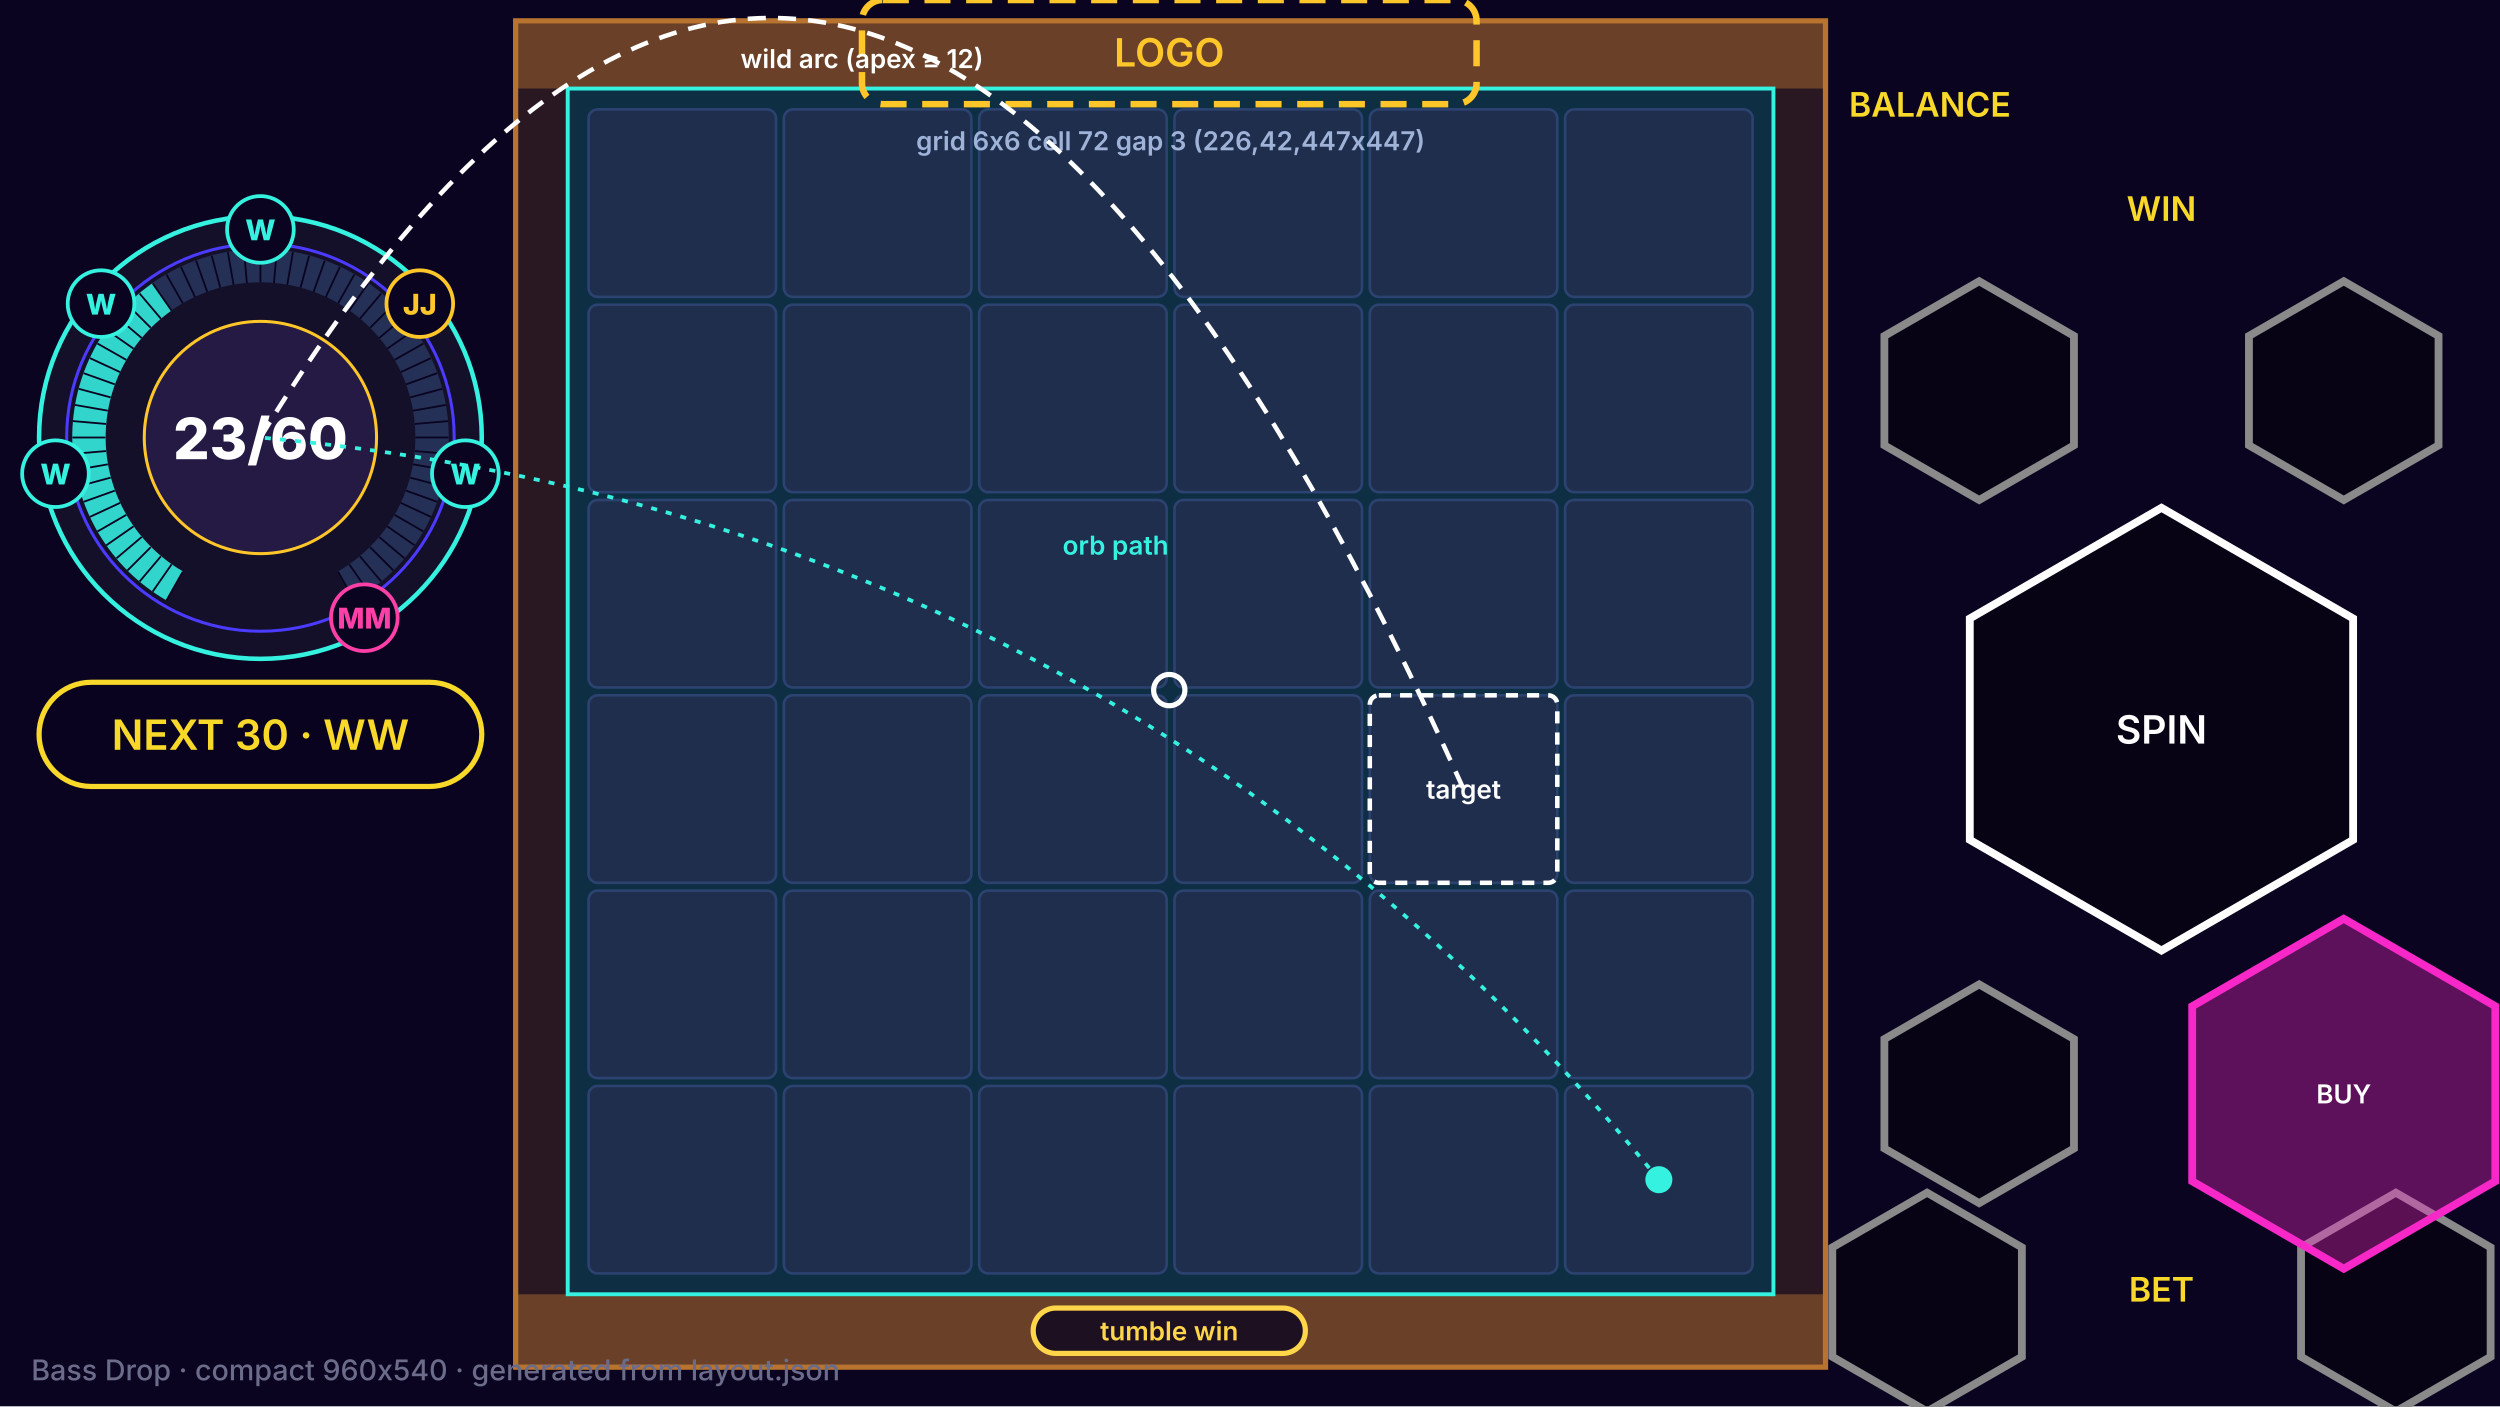
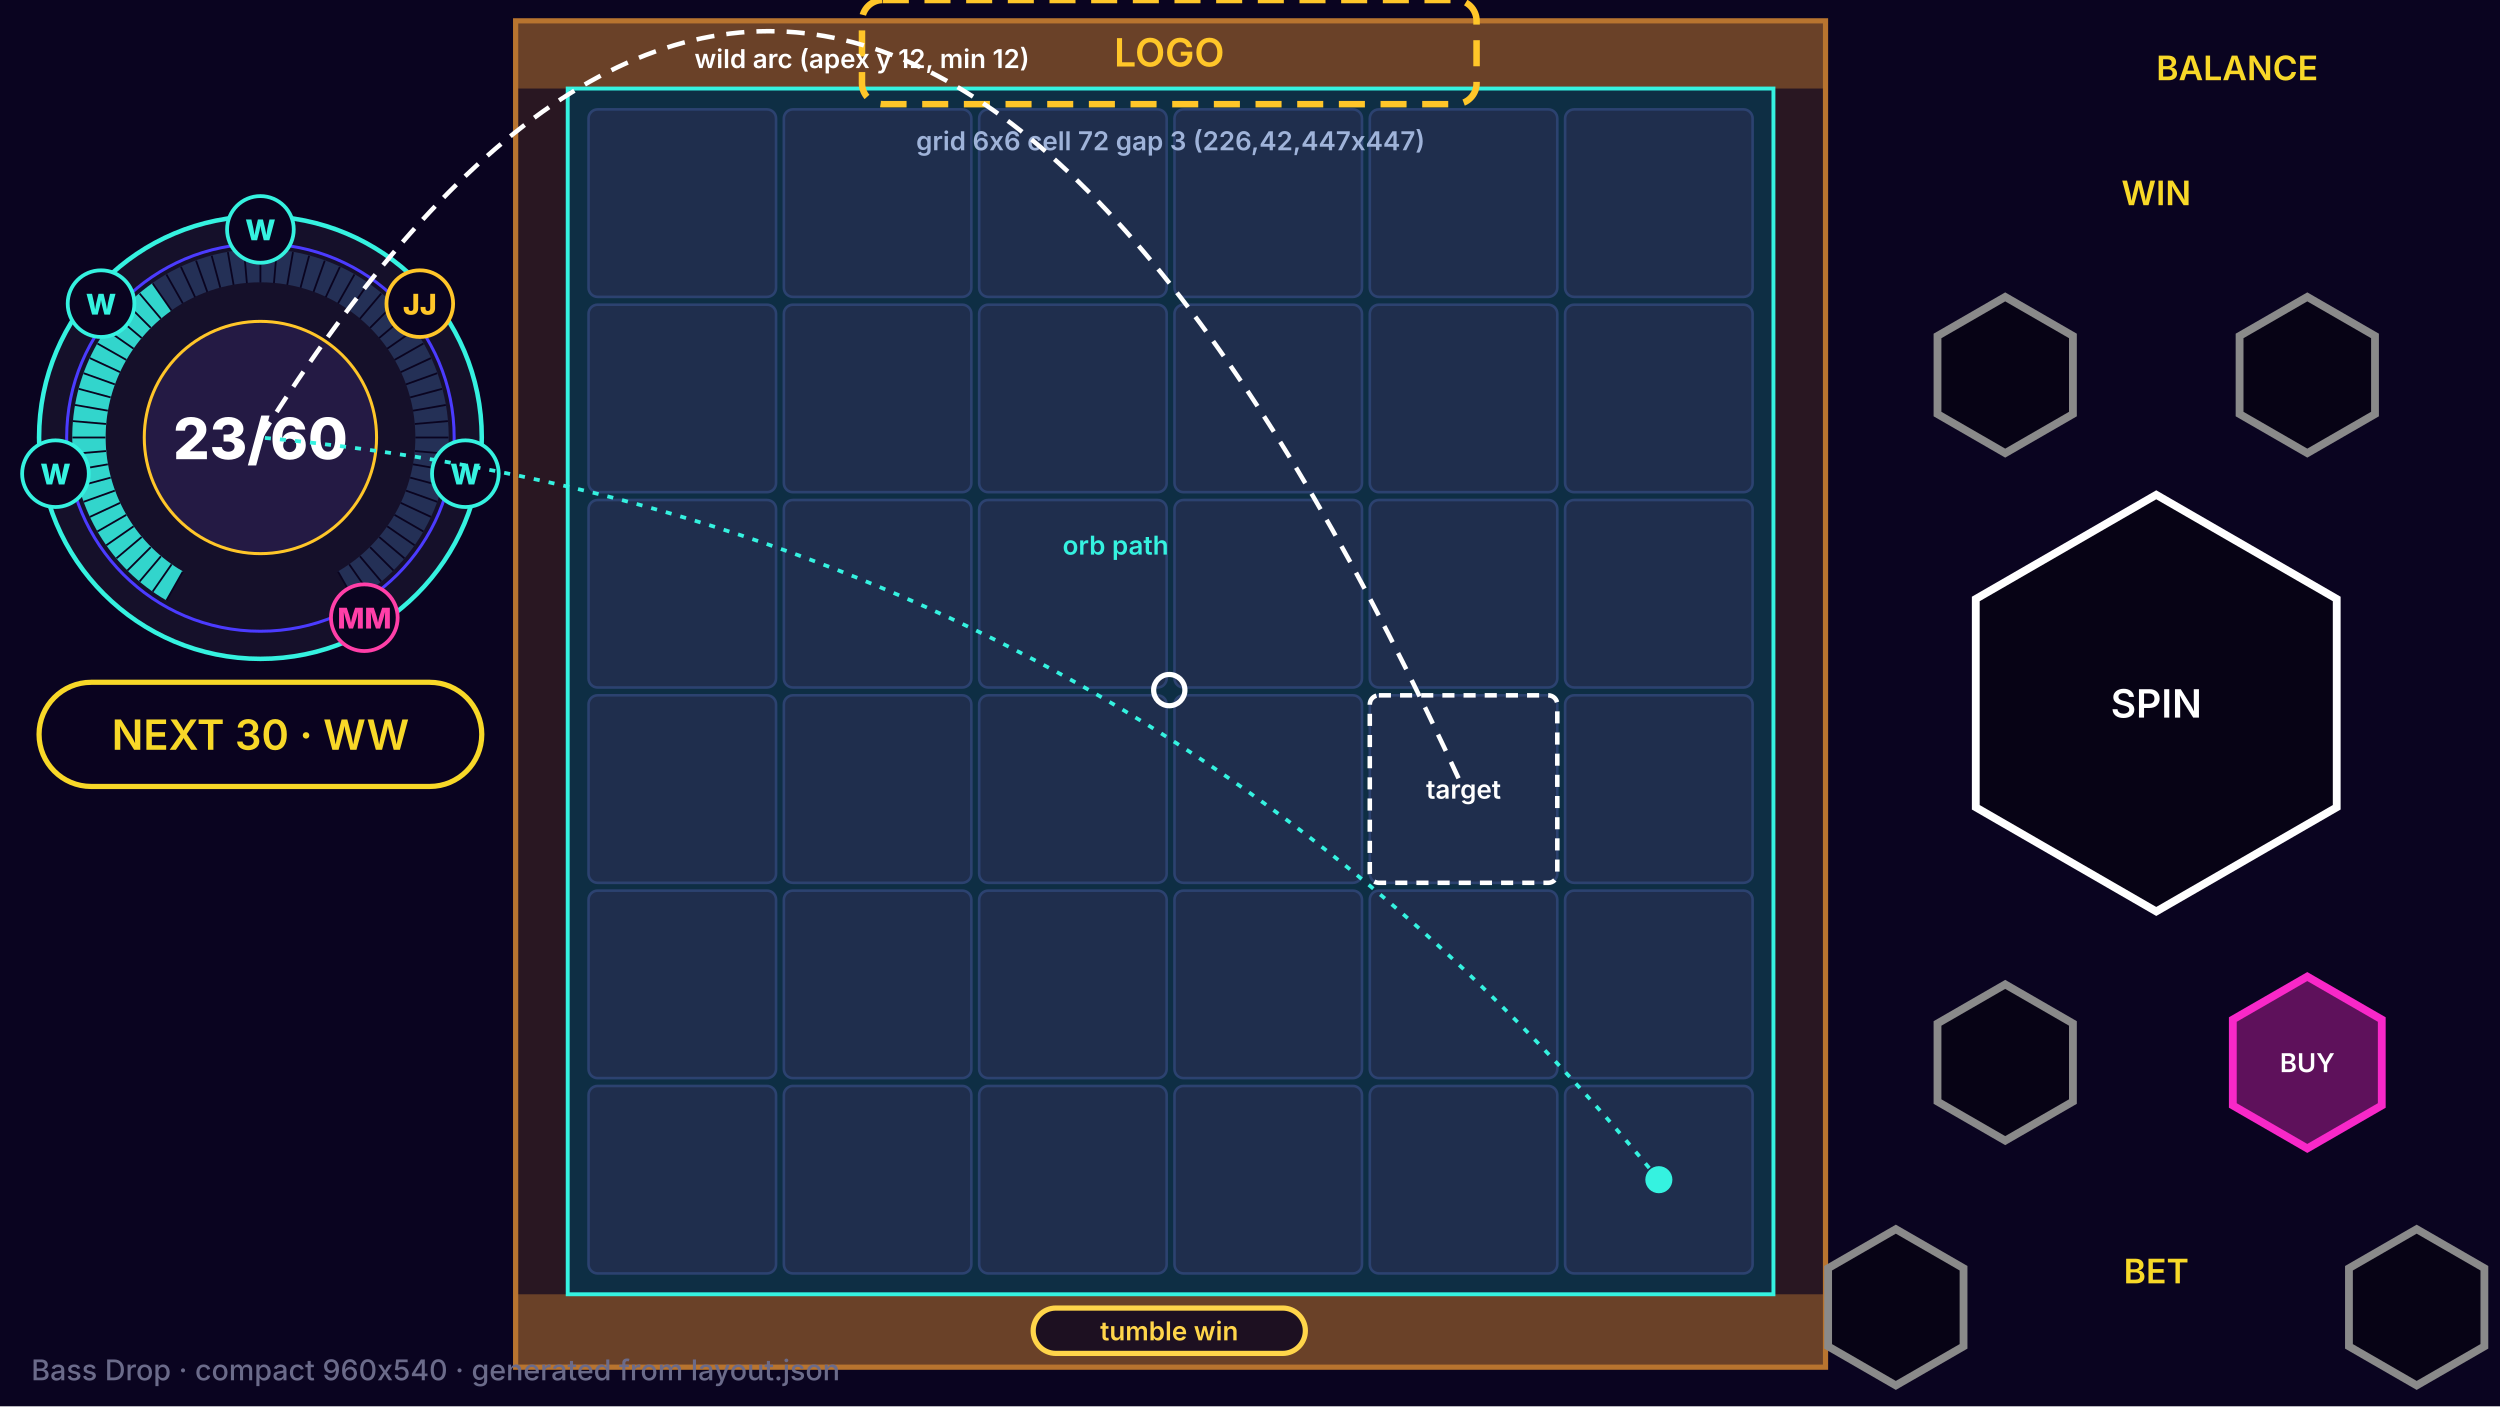
<svg xmlns="http://www.w3.org/2000/svg" viewBox="0 0 960 540" width="960" height="540">
  <rect width="960" height="540" fill="#0a0420" />
  <rect x="198" y="8" width="503" height="517" rx="0" fill="#b8742f" fill-opacity="0.18" stroke="#b8742f" stroke-width="2" />
  <rect x="198" y="8" width="503" height="26" rx="0" fill="#b8742f" fill-opacity="0.45" stroke="#b8742f" stroke-width="0" />
  <rect x="198" y="497" width="503" height="28" rx="0" fill="#b8742f" fill-opacity="0.45" stroke="#b8742f" stroke-width="0" />
  <rect x="218" y="34" width="463" height="463" rx="0" fill="#0c3149" fill-opacity="0.9" stroke="#35f2e0" stroke-width="1.5" />
  <rect x="226" y="42" width="72" height="72" rx="3.484" fill="#1f2e4d" fill-opacity="1" stroke="#2c4270" stroke-width="1" />
  <rect x="226" y="117" width="72" height="72" rx="3.484" fill="#1f2e4d" fill-opacity="1" stroke="#2c4270" stroke-width="1" />
  <rect x="226" y="192" width="72" height="72" rx="3.484" fill="#1f2e4d" fill-opacity="1" stroke="#2c4270" stroke-width="1" />
  <rect x="226" y="267" width="72" height="72" rx="3.484" fill="#1f2e4d" fill-opacity="1" stroke="#2c4270" stroke-width="1" />
  <rect x="226" y="342" width="72" height="72" rx="3.484" fill="#1f2e4d" fill-opacity="1" stroke="#2c4270" stroke-width="1" />
  <rect x="226" y="417" width="72" height="72" rx="3.484" fill="#1f2e4d" fill-opacity="1" stroke="#2c4270" stroke-width="1" />
  <rect x="301" y="42" width="72" height="72" rx="3.484" fill="#1f2e4d" fill-opacity="1" stroke="#2c4270" stroke-width="1" />
  <rect x="301" y="117" width="72" height="72" rx="3.484" fill="#1f2e4d" fill-opacity="1" stroke="#2c4270" stroke-width="1" />
  <rect x="301" y="192" width="72" height="72" rx="3.484" fill="#1f2e4d" fill-opacity="1" stroke="#2c4270" stroke-width="1" />
  <rect x="301" y="267" width="72" height="72" rx="3.484" fill="#1f2e4d" fill-opacity="1" stroke="#2c4270" stroke-width="1" />
  <rect x="301" y="342" width="72" height="72" rx="3.484" fill="#1f2e4d" fill-opacity="1" stroke="#2c4270" stroke-width="1" />
  <rect x="301" y="417" width="72" height="72" rx="3.484" fill="#1f2e4d" fill-opacity="1" stroke="#2c4270" stroke-width="1" />
  <rect x="376" y="42" width="72" height="72" rx="3.484" fill="#1f2e4d" fill-opacity="1" stroke="#2c4270" stroke-width="1" />
  <rect x="376" y="117" width="72" height="72" rx="3.484" fill="#1f2e4d" fill-opacity="1" stroke="#2c4270" stroke-width="1" />
  <rect x="376" y="192" width="72" height="72" rx="3.484" fill="#1f2e4d" fill-opacity="1" stroke="#2c4270" stroke-width="1" />
  <rect x="376" y="267" width="72" height="72" rx="3.484" fill="#1f2e4d" fill-opacity="1" stroke="#2c4270" stroke-width="1" />
  <rect x="376" y="342" width="72" height="72" rx="3.484" fill="#1f2e4d" fill-opacity="1" stroke="#2c4270" stroke-width="1" />
  <rect x="376" y="417" width="72" height="72" rx="3.484" fill="#1f2e4d" fill-opacity="1" stroke="#2c4270" stroke-width="1" />
  <rect x="451" y="42" width="72" height="72" rx="3.484" fill="#1f2e4d" fill-opacity="1" stroke="#2c4270" stroke-width="1" />
  <rect x="451" y="117" width="72" height="72" rx="3.484" fill="#1f2e4d" fill-opacity="1" stroke="#2c4270" stroke-width="1" />
  <rect x="451" y="192" width="72" height="72" rx="3.484" fill="#1f2e4d" fill-opacity="1" stroke="#2c4270" stroke-width="1" />
  <rect x="451" y="267" width="72" height="72" rx="3.484" fill="#1f2e4d" fill-opacity="1" stroke="#2c4270" stroke-width="1" />
  <rect x="451" y="342" width="72" height="72" rx="3.484" fill="#1f2e4d" fill-opacity="1" stroke="#2c4270" stroke-width="1" />
  <rect x="451" y="417" width="72" height="72" rx="3.484" fill="#1f2e4d" fill-opacity="1" stroke="#2c4270" stroke-width="1" />
  <rect x="526" y="42" width="72" height="72" rx="3.484" fill="#1f2e4d" fill-opacity="1" stroke="#2c4270" stroke-width="1" />
  <rect x="526" y="117" width="72" height="72" rx="3.484" fill="#1f2e4d" fill-opacity="1" stroke="#2c4270" stroke-width="1" />
  <rect x="526" y="192" width="72" height="72" rx="3.484" fill="#1f2e4d" fill-opacity="1" stroke="#2c4270" stroke-width="1" />
  <rect x="526" y="267" width="72" height="72" rx="3.484" fill="#1f2e4d" fill-opacity="1" stroke="#2c4270" stroke-width="1" />
  <rect x="526" y="342" width="72" height="72" rx="3.484" fill="#1f2e4d" fill-opacity="1" stroke="#2c4270" stroke-width="1" />
  <rect x="526" y="417" width="72" height="72" rx="3.484" fill="#1f2e4d" fill-opacity="1" stroke="#2c4270" stroke-width="1" />
  <rect x="601" y="42" width="72" height="72" rx="3.484" fill="#1f2e4d" fill-opacity="1" stroke="#2c4270" stroke-width="1" />
  <rect x="601" y="117" width="72" height="72" rx="3.484" fill="#1f2e4d" fill-opacity="1" stroke="#2c4270" stroke-width="1" />
  <rect x="601" y="192" width="72" height="72" rx="3.484" fill="#1f2e4d" fill-opacity="1" stroke="#2c4270" stroke-width="1" />
  <rect x="601" y="267" width="72" height="72" rx="3.484" fill="#1f2e4d" fill-opacity="1" stroke="#2c4270" stroke-width="1" />
  <rect x="601" y="342" width="72" height="72" rx="3.484" fill="#1f2e4d" fill-opacity="1" stroke="#2c4270" stroke-width="1" />
  <rect x="601" y="417" width="72" height="72" rx="3.484" fill="#1f2e4d" fill-opacity="1" stroke="#2c4270" stroke-width="1" />
  <text x="449.5" y="54" font-family="Inter,Arial,sans-serif" font-size="10" font-weight="600" fill="#9fb3d9" text-anchor="middle" dominant-baseline="middle">grid 6x6  cell 72 gap 3  (226,42,447x447)</text>
  <rect x="526" y="267" width="72" height="72" rx="3.484" fill="none" fill-opacity="1.0" stroke="#ffffff" stroke-width="1.742" stroke-dasharray="4.645,3.484" />
  <text x="562.0" y="303.0" font-family="Inter,Arial,sans-serif" font-size="10" font-weight="600" fill="#ffffff" text-anchor="middle" dominant-baseline="middle">target</text>
  <rect x="331" y="0" width="236" height="40" rx="8" fill="none" fill-opacity="1.0" stroke="#ffc629" stroke-width="2.5" stroke-dasharray="10,6" />
  <text x="449.0" y="20.0" font-family="Inter,Arial,sans-serif" font-size="15" font-weight="600" fill="#ffc629" text-anchor="middle" dominant-baseline="middle">LOGO</text>
  <circle cx="100" cy="168" r="85.0" fill="#15102a" stroke="#35f2e0" stroke-width="1.742" />
  <circle cx="100" cy="168" r="74.4" fill="none" stroke="#4b3bff" stroke-width="1.161" />
  <path d="M67.1,225.0 A65.9,65.9 0 1 1 132.9,225.0" fill="none" stroke="#243056" stroke-width="12.8" />
  <path d="M67.1,225.0 A65.9,65.9 0 0 1 62.2,114.0" fill="none" stroke="#35f2e0" stroke-opacity="0.85" stroke-width="12.8" />
  <line x1="70.2" y1="219.5" x2="63.9" y2="230.6" stroke="#0a0420" stroke-width="0.7" />
  <line x1="65.9" y1="216.7" x2="58.6" y2="227.2" stroke="#0a0420" stroke-width="0.7" />
  <line x1="61.8" y1="213.6" x2="53.6" y2="223.3" stroke="#0a0420" stroke-width="0.7" />
  <line x1="57.9" y1="210.1" x2="48.9" y2="219.1" stroke="#0a0420" stroke-width="0.7" />
  <line x1="54.4" y1="206.2" x2="44.7" y2="214.4" stroke="#0a0420" stroke-width="0.7" />
  <line x1="51.3" y1="202.1" x2="40.8" y2="209.4" stroke="#0a0420" stroke-width="0.7" />
  <line x1="48.5" y1="197.7" x2="37.4" y2="204.1" stroke="#0a0420" stroke-width="0.7" />
  <line x1="46.1" y1="193.1" x2="34.5" y2="198.5" stroke="#0a0420" stroke-width="0.7" />
  <line x1="44.1" y1="188.4" x2="32.1" y2="192.7" stroke="#0a0420" stroke-width="0.7" />
  <line x1="42.5" y1="183.4" x2="30.2" y2="186.7" stroke="#0a0420" stroke-width="0.7" />
  <line x1="41.4" y1="178.3" x2="28.8" y2="180.5" stroke="#0a0420" stroke-width="0.7" />
  <line x1="40.7" y1="173.2" x2="28.0" y2="174.3" stroke="#0a0420" stroke-width="0.7" />
  <line x1="40.5" y1="168.0" x2="27.8" y2="168.0" stroke="#0a0420" stroke-width="0.7" />
  <line x1="40.7" y1="162.8" x2="28.0" y2="161.7" stroke="#0a0420" stroke-width="0.7" />
  <line x1="41.4" y1="157.7" x2="28.8" y2="155.5" stroke="#0a0420" stroke-width="0.7" />
  <line x1="42.5" y1="152.6" x2="30.2" y2="149.3" stroke="#0a0420" stroke-width="0.7" />
  <line x1="44.1" y1="147.6" x2="32.1" y2="143.3" stroke="#0a0420" stroke-width="0.7" />
  <line x1="46.1" y1="142.9" x2="34.5" y2="137.5" stroke="#0a0420" stroke-width="0.7" />
  <line x1="48.5" y1="138.2" x2="37.4" y2="131.9" stroke="#0a0420" stroke-width="0.7" />
  <line x1="51.3" y1="133.9" x2="40.8" y2="126.6" stroke="#0a0420" stroke-width="0.7" />
  <line x1="54.4" y1="129.8" x2="44.7" y2="121.6" stroke="#0a0420" stroke-width="0.7" />
  <line x1="57.9" y1="125.9" x2="48.9" y2="116.9" stroke="#0a0420" stroke-width="0.7" />
  <line x1="61.8" y1="122.4" x2="53.6" y2="112.7" stroke="#0a0420" stroke-width="0.7" />
  <line x1="65.9" y1="119.3" x2="58.6" y2="108.8" stroke="#0a0420" stroke-width="0.7" />
  <line x1="70.2" y1="116.5" x2="63.9" y2="105.4" stroke="#0a0420" stroke-width="0.7" />
  <line x1="74.9" y1="114.1" x2="69.5" y2="102.5" stroke="#0a0420" stroke-width="0.7" />
  <line x1="79.6" y1="112.1" x2="75.3" y2="100.1" stroke="#0a0420" stroke-width="0.7" />
  <line x1="84.6" y1="110.5" x2="81.3" y2="98.2" stroke="#0a0420" stroke-width="0.7" />
  <line x1="89.7" y1="109.4" x2="87.5" y2="96.8" stroke="#0a0420" stroke-width="0.7" />
  <line x1="94.8" y1="108.7" x2="93.7" y2="96.0" stroke="#0a0420" stroke-width="0.7" />
  <line x1="100.0" y1="108.5" x2="100.0" y2="95.8" stroke="#0a0420" stroke-width="0.7" />
  <line x1="105.2" y1="108.7" x2="106.3" y2="96.0" stroke="#0a0420" stroke-width="0.7" />
  <line x1="110.3" y1="109.4" x2="112.5" y2="96.8" stroke="#0a0420" stroke-width="0.7" />
  <line x1="115.4" y1="110.5" x2="118.7" y2="98.2" stroke="#0a0420" stroke-width="0.7" />
  <line x1="120.4" y1="112.1" x2="124.7" y2="100.1" stroke="#0a0420" stroke-width="0.7" />
  <line x1="125.1" y1="114.1" x2="130.5" y2="102.5" stroke="#0a0420" stroke-width="0.7" />
  <line x1="129.8" y1="116.5" x2="136.1" y2="105.4" stroke="#0a0420" stroke-width="0.7" />
  <line x1="134.1" y1="119.3" x2="141.4" y2="108.8" stroke="#0a0420" stroke-width="0.7" />
  <line x1="138.2" y1="122.4" x2="146.4" y2="112.7" stroke="#0a0420" stroke-width="0.7" />
  <line x1="142.1" y1="125.9" x2="151.1" y2="116.9" stroke="#0a0420" stroke-width="0.7" />
  <line x1="145.6" y1="129.8" x2="155.3" y2="121.6" stroke="#0a0420" stroke-width="0.7" />
  <line x1="148.7" y1="133.9" x2="159.2" y2="126.6" stroke="#0a0420" stroke-width="0.7" />
  <line x1="151.5" y1="138.2" x2="162.6" y2="131.9" stroke="#0a0420" stroke-width="0.7" />
  <line x1="153.9" y1="142.9" x2="165.5" y2="137.5" stroke="#0a0420" stroke-width="0.7" />
  <line x1="155.9" y1="147.6" x2="167.9" y2="143.3" stroke="#0a0420" stroke-width="0.7" />
  <line x1="157.5" y1="152.6" x2="169.8" y2="149.3" stroke="#0a0420" stroke-width="0.7" />
  <line x1="158.6" y1="157.7" x2="171.2" y2="155.5" stroke="#0a0420" stroke-width="0.7" />
  <line x1="159.3" y1="162.8" x2="172.0" y2="161.7" stroke="#0a0420" stroke-width="0.7" />
  <line x1="159.5" y1="168.0" x2="172.2" y2="168.0" stroke="#0a0420" stroke-width="0.7" />
  <line x1="159.3" y1="173.2" x2="172.0" y2="174.3" stroke="#0a0420" stroke-width="0.7" />
  <line x1="158.6" y1="178.3" x2="171.2" y2="180.5" stroke="#0a0420" stroke-width="0.7" />
  <line x1="157.5" y1="183.4" x2="169.8" y2="186.7" stroke="#0a0420" stroke-width="0.7" />
  <line x1="155.9" y1="188.4" x2="167.9" y2="192.7" stroke="#0a0420" stroke-width="0.7" />
  <line x1="153.9" y1="193.1" x2="165.5" y2="198.5" stroke="#0a0420" stroke-width="0.7" />
  <line x1="151.5" y1="197.7" x2="162.6" y2="204.1" stroke="#0a0420" stroke-width="0.7" />
  <line x1="148.7" y1="202.1" x2="159.2" y2="209.4" stroke="#0a0420" stroke-width="0.7" />
  <line x1="145.6" y1="206.2" x2="155.3" y2="214.4" stroke="#0a0420" stroke-width="0.7" />
  <line x1="142.1" y1="210.1" x2="151.1" y2="219.1" stroke="#0a0420" stroke-width="0.7" />
  <line x1="138.2" y1="213.6" x2="146.4" y2="223.3" stroke="#0a0420" stroke-width="0.7" />
  <line x1="134.1" y1="216.7" x2="141.4" y2="227.2" stroke="#0a0420" stroke-width="0.7" />
  <line x1="129.8" y1="219.5" x2="136.1" y2="230.6" stroke="#0a0420" stroke-width="0.7" />
  <circle cx="100" cy="168" r="44.6" fill="#241a44" stroke="#ffc629" stroke-width="1.161" />
  <text x="100" y="168" font-family="Inter,Arial,sans-serif" font-size="22" font-weight="800" fill="#ffffff" text-anchor="middle" dominant-baseline="middle">23/60</text>
  <circle cx="21.3" cy="181.9" r="12.8" fill="#0a0420" stroke="#35f2e0" stroke-width="1.452" />
  <text x="21.314" y="181.874" font-family="Inter,Arial,sans-serif" font-size="11" font-weight="800" fill="#35f2e0" text-anchor="middle" dominant-baseline="middle">W</text>
  <circle cx="38.8" cy="116.6" r="12.8" fill="#0a0420" stroke="#35f2e0" stroke-width="1.452" />
  <text x="38.793" y="116.641" font-family="Inter,Arial,sans-serif" font-size="11" font-weight="800" fill="#35f2e0" text-anchor="middle" dominant-baseline="middle">W</text>
  <circle cx="100.0" cy="88.1" r="12.8" fill="#0a0420" stroke="#35f2e0" stroke-width="1.452" />
  <text x="100.0" y="88.1" font-family="Inter,Arial,sans-serif" font-size="11" font-weight="800" fill="#35f2e0" text-anchor="middle" dominant-baseline="middle">W</text>
  <circle cx="161.2" cy="116.6" r="12.8" fill="#0a0420" stroke="#ffc629" stroke-width="1.452" />
  <text x="161.207" y="116.641" font-family="Inter,Arial,sans-serif" font-size="11" font-weight="800" fill="#ffc629" text-anchor="middle" dominant-baseline="middle">JJ</text>
  <circle cx="178.7" cy="181.9" r="12.8" fill="#0a0420" stroke="#35f2e0" stroke-width="1.452" />
  <text x="178.686" y="181.874" font-family="Inter,Arial,sans-serif" font-size="11" font-weight="800" fill="#35f2e0" text-anchor="middle" dominant-baseline="middle">W</text>
  <circle cx="139.9" cy="237.2" r="12.8" fill="#0a0420" stroke="#ff3fa8" stroke-width="1.452" />
  <text x="139.95" y="237.195" font-family="Inter,Arial,sans-serif" font-size="11" font-weight="800" fill="#ff3fa8" text-anchor="middle" dominant-baseline="middle">MM</text>
  <rect x="15" y="262" width="170" height="40" rx="20.0" fill="#0a0420" fill-opacity="0.9" stroke="#f8d828" stroke-width="2" />
  <text x="100.0" y="282.0" font-family="Inter,Arial,sans-serif" font-size="16" font-weight="600" fill="#f8d828" text-anchor="middle" dominant-baseline="middle">NEXT 30 · WW</text>
-   <path d="M100,168 Q331.0,-211.5 562.0,303.0" fill="none" stroke="#ffffff" stroke-width="1.742" stroke-dasharray="6.968,4.645" />
-   <text x="331.0" y="22.452" font-family="Inter,Arial,sans-serif" font-size="10" font-weight="600" fill="#ffffff" text-anchor="middle" dominant-baseline="middle">wild arc (apex ≥ 12)</text>
+   <path d="M100,168 Q331.0,-201.1 562.0,303.0" fill="none" stroke="#ffffff" stroke-width="1.742" stroke-dasharray="6.968,4.645" />
+   <text x="331.0" y="22.452" font-family="Inter,Arial,sans-serif" font-size="10" font-weight="600" fill="#ffffff" text-anchor="middle" dominant-baseline="middle">wild arc (apex y 12, min 12)</text>
  <path d="M637.0,453.0 Q428.4,197.7 100,168" fill="none" stroke="#35f2e0" stroke-width="1.452" stroke-dasharray="2.323,3.484" />
  <circle cx="637.0" cy="453.0" r="5.2" fill="#35f2e0" />
  <text x="428.385" y="209.278" font-family="Inter,Arial,sans-serif" font-size="10" font-weight="600" fill="#35f2e0" text-anchor="middle" dominant-baseline="middle">orb path</text>
  <rect x="396.742" y="502.29" width="104.516" height="17.419" rx="8.71" fill="#0a0420" fill-opacity="0.8" stroke="#ffd54a" stroke-width="2" />
  <text x="449" y="511" font-family="Inter,Arial,sans-serif" font-size="10" font-weight="600" fill="#ffd54a" text-anchor="middle" dominant-baseline="middle">tumble win</text>
-   <polygon points="796.4,171.0 760.0,192.0 723.6,171.0 723.6,129.0 760.0,108.0 796.4,129.0" fill="#000000" fill-opacity="0.35" stroke="#8a8a8a" stroke-width="3" />
-   <polygon points="936.4,171.0 900.0,192.0 863.6,171.0 863.6,129.0 900.0,108.0 936.4,129.0" fill="#000000" fill-opacity="0.35" stroke="#8a8a8a" stroke-width="3" />
-   <polygon points="796.4,441.0 760.0,462.0 723.6,441.0 723.6,399.0 760.0,378.0 796.4,399.0" fill="#000000" fill-opacity="0.35" stroke="#8a8a8a" stroke-width="3" />
-   <polygon points="776.4,521.0 740.0,542.0 703.6,521.0 703.6,479.0 740.0,458.0 776.4,479.0" fill="#000000" fill-opacity="0.35" stroke="#8a8a8a" stroke-width="3" />
-   <polygon points="956.4,521.0 920.0,542.0 883.6,521.0 883.6,479.0 920.0,458.0 956.4,479.0" fill="#000000" fill-opacity="0.35" stroke="#8a8a8a" stroke-width="3" />
-   <polygon points="958.2,453.6 900.0,487.2 841.8,453.6 841.8,386.4 900.0,352.8 958.2,386.4" fill="#f828c8" fill-opacity="0.35" stroke="#f828c8" stroke-width="3" />
-   <text x="900" y="420" font-family="Inter,Arial,sans-serif" font-size="10" font-weight="600" fill="#ffffff" text-anchor="middle" dominant-baseline="middle">BUY</text>
-   <polygon points="903.6,322.5 830.0,365.0 756.4,322.5 756.4,237.5 830.0,195.0 903.6,237.5" fill="#000000" fill-opacity="0.35" stroke="#ffffff" stroke-width="3" />
-   <text x="830" y="280" font-family="Inter,Arial,sans-serif" font-size="15" font-weight="600" fill="#ffffff" text-anchor="middle" dominant-baseline="middle">SPIN</text>
-   <text x="710" y="40" font-family="Inter,Arial,sans-serif" font-size="13" font-weight="600" fill="#f8d828" text-anchor="start" dominant-baseline="middle">BALANCE</text>
-   <text x="830" y="495" font-family="Inter,Arial,sans-serif" font-size="13" font-weight="600" fill="#f8d828" text-anchor="middle" dominant-baseline="middle">BET</text>
-   <text x="830" y="80" font-family="Inter,Arial,sans-serif" font-size="13" font-weight="600" fill="#f8d828" text-anchor="middle" dominant-baseline="middle">WIN</text>
+   <polygon points="796.0,159.0 770.0,174.0 744.0,159.0 744.0,129.0 770.0,114.0 796.0,129.0" fill="#000000" fill-opacity="0.35" stroke="#8a8a8a" stroke-width="3" />
+   <polygon points="912.0,159.0 886.0,174.0 860.0,159.0 860.0,129.0 886.0,114.0 912.0,129.0" fill="#000000" fill-opacity="0.35" stroke="#8a8a8a" stroke-width="3" />
+   <polygon points="796.0,423.0 770.0,438.0 744.0,423.0 744.0,393.0 770.0,378.0 796.0,393.0" fill="#000000" fill-opacity="0.35" stroke="#8a8a8a" stroke-width="3" />
+   <polygon points="754.0,517.0 728.0,532.0 702.0,517.0 702.0,487.0 728.0,472.0 754.0,487.0" fill="#000000" fill-opacity="0.35" stroke="#8a8a8a" stroke-width="3" />
+   <polygon points="954.0,517.0 928.0,532.0 902.0,517.0 902.0,487.0 928.0,472.0 954.0,487.0" fill="#000000" fill-opacity="0.35" stroke="#8a8a8a" stroke-width="3" />
+   <polygon points="914.6,424.5 886.0,441.0 857.4,424.5 857.4,391.5 886.0,375.0 914.6,391.5" fill="#f828c8" fill-opacity="0.35" stroke="#f828c8" stroke-width="3" />
+   <text x="886" y="408" font-family="Inter,Arial,sans-serif" font-size="10" font-weight="600" fill="#ffffff" text-anchor="middle" dominant-baseline="middle">BUY</text>
+   <polygon points="897.3,310.0 828.0,350.0 758.7,310.0 758.7,230.0 828.0,190.0 897.3,230.0" fill="#000000" fill-opacity="0.35" stroke="#ffffff" stroke-width="3" />
+   <text x="828" y="270" font-family="Inter,Arial,sans-serif" font-size="15" font-weight="600" fill="#ffffff" text-anchor="middle" dominant-baseline="middle">SPIN</text>
+   <text x="828" y="26" font-family="Inter,Arial,sans-serif" font-size="13" font-weight="600" fill="#f8d828" text-anchor="start" dominant-baseline="middle">BALANCE</text>
+   <text x="828" y="488" font-family="Inter,Arial,sans-serif" font-size="13" font-weight="600" fill="#f8d828" text-anchor="middle" dominant-baseline="middle">BET</text>
+   <text x="828" y="74" font-family="Inter,Arial,sans-serif" font-size="13" font-weight="600" fill="#f8d828" text-anchor="middle" dominant-baseline="middle">WIN</text>
  <circle cx="449" cy="265" r="6" fill="none" stroke="#ffffff" stroke-width="2" />
  <text x="12" y="526" font-family="Inter,Arial,sans-serif" font-size="11" font-weight="500" fill="#6b6b8a" text-anchor="start" dominant-baseline="middle">Bass Drop · compact 960x540 · generated from layout.json</text>
</svg>
